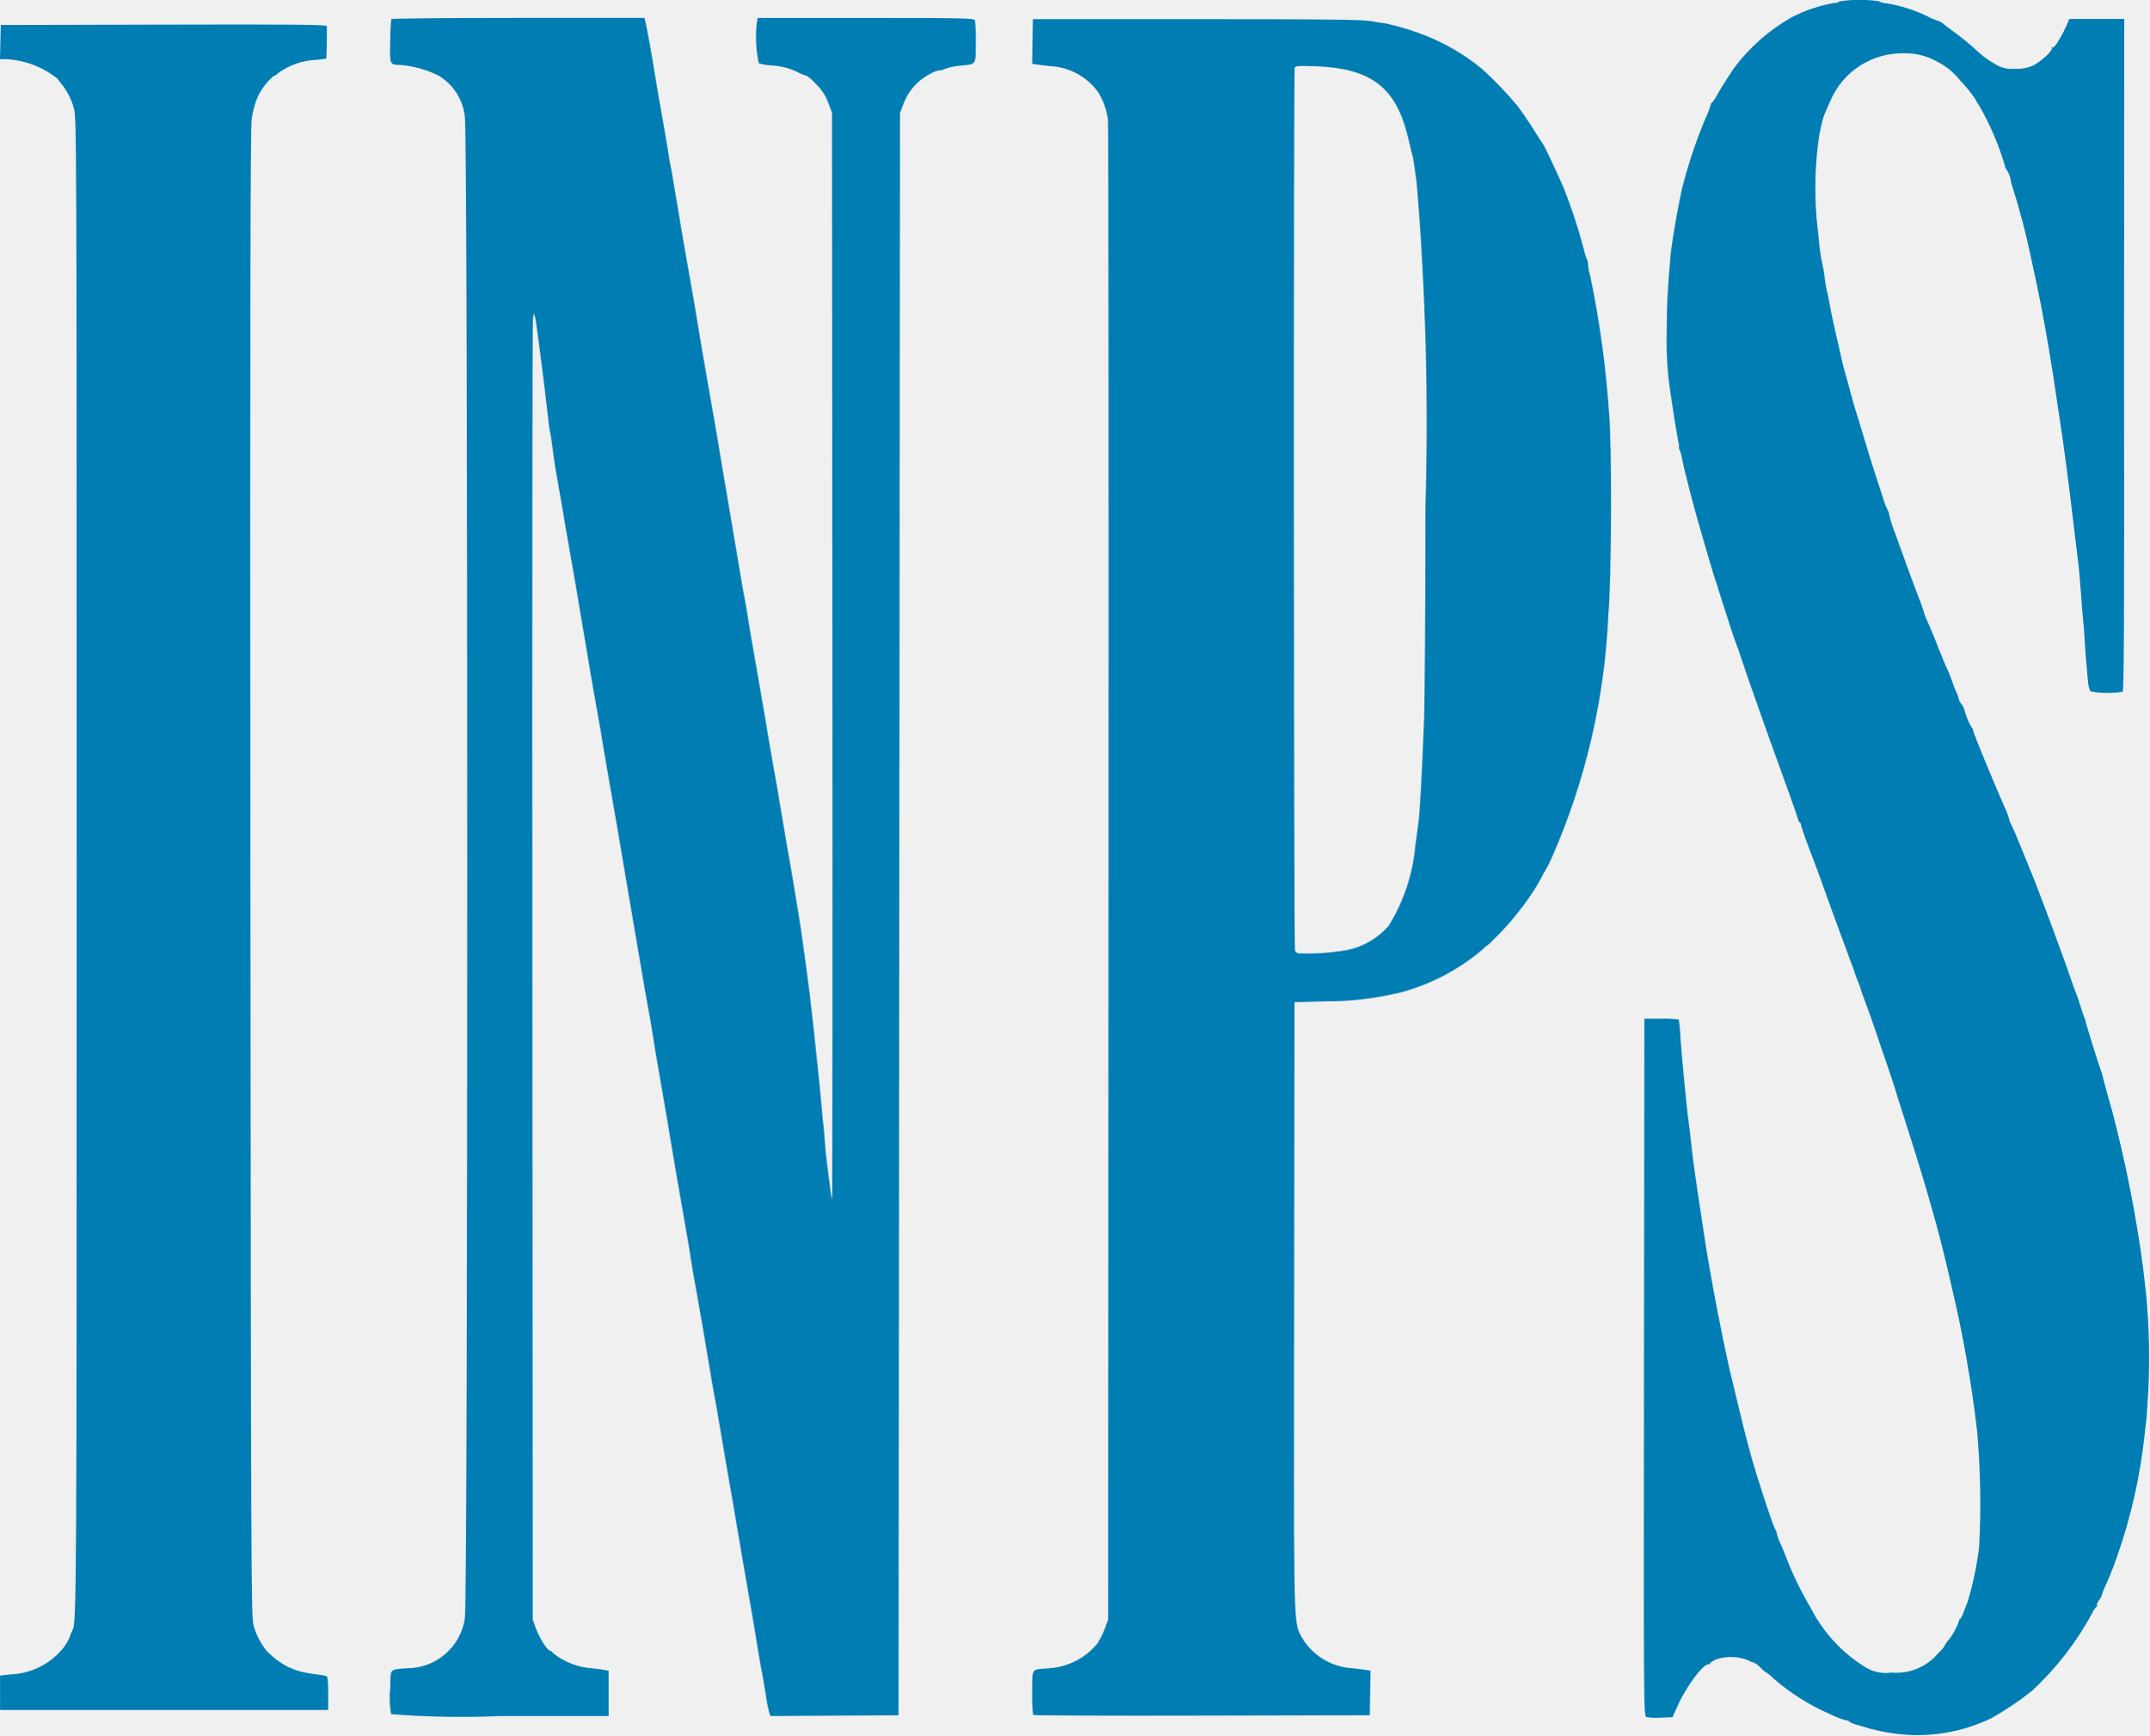
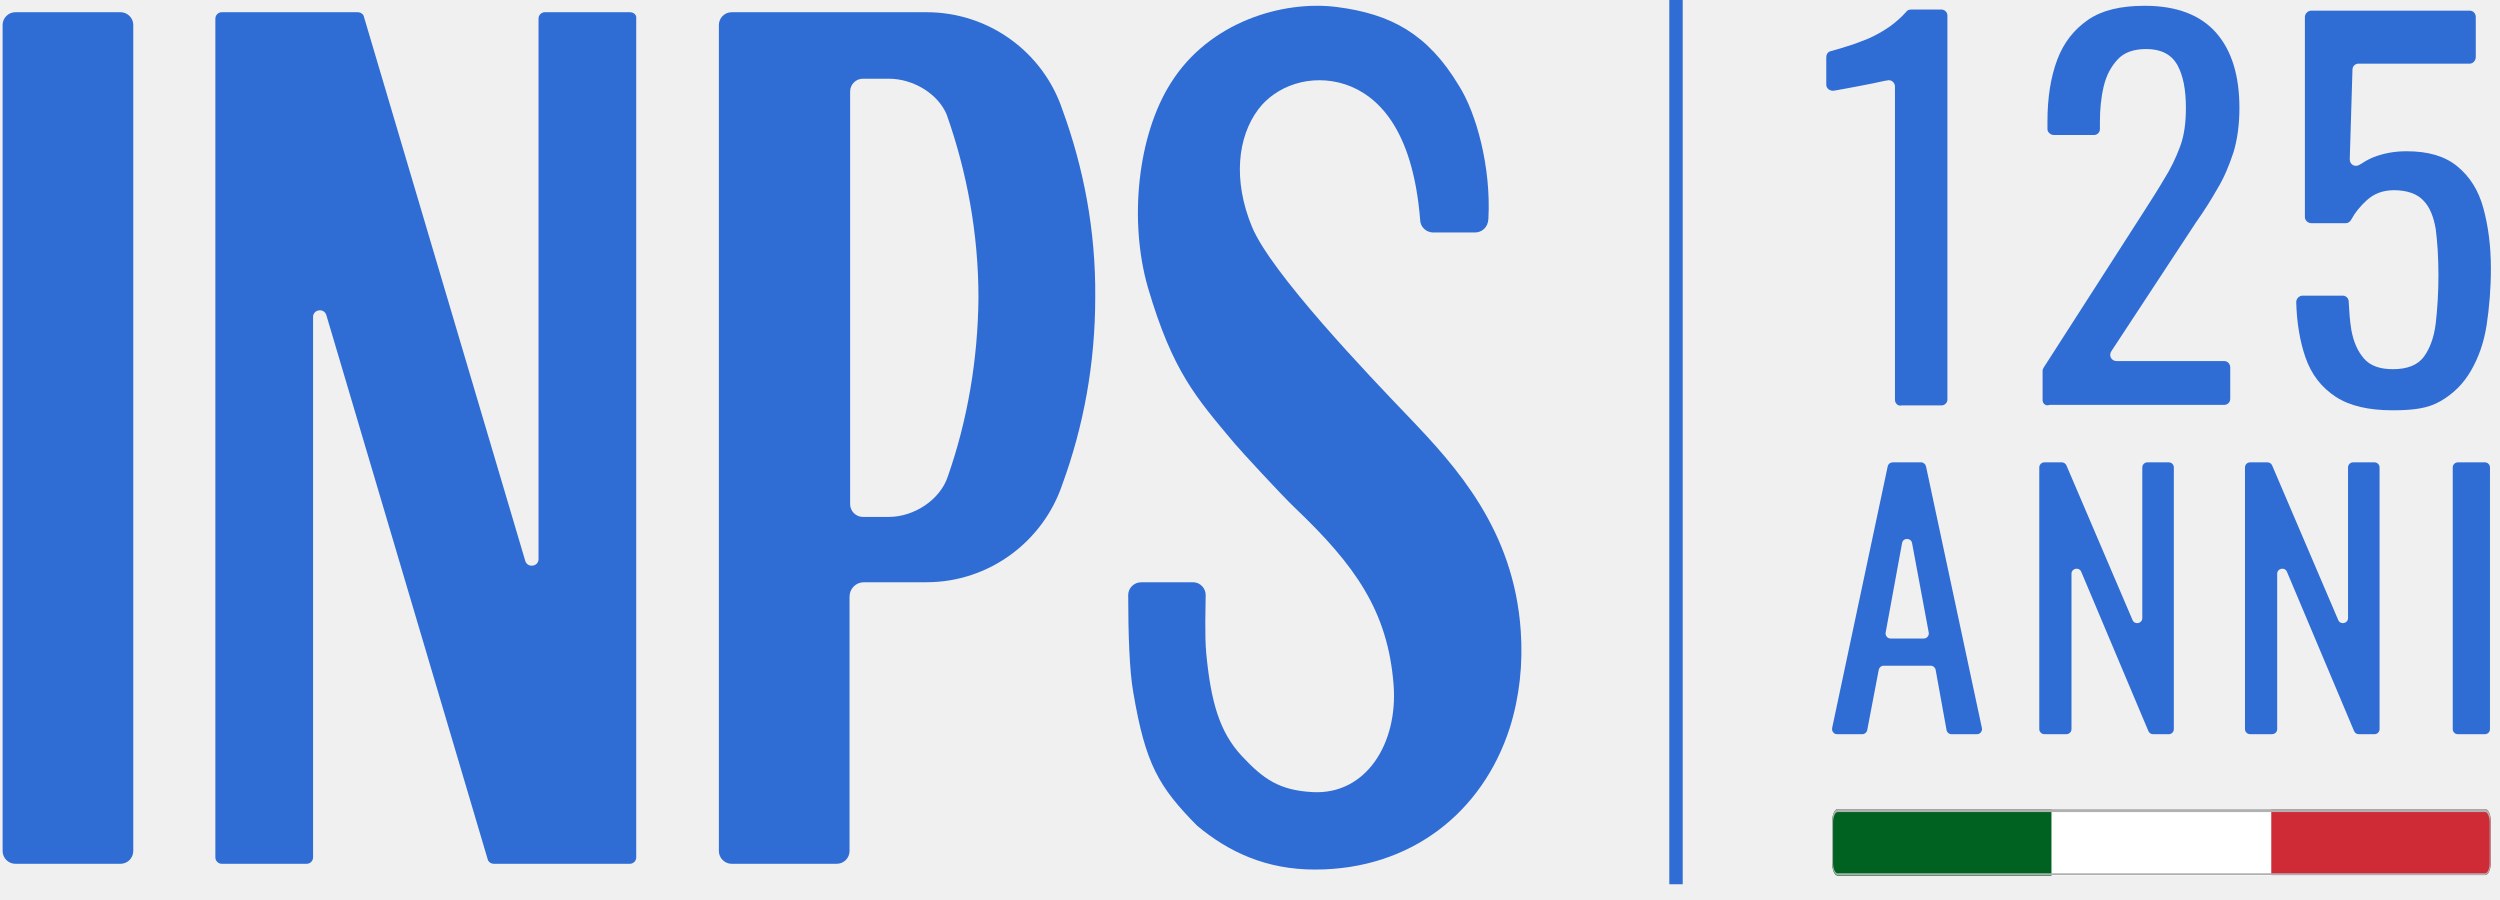
- <svg xmlns="http://www.w3.org/2000/svg" width="68.051" height="54.96" viewBox="0 0 68.051 54.96">
-   <path id="Tracciato_3" data-name="Tracciato 3" d="M20.239,326.071v1.091h10.39v-.53c0-.383-.015-.534-.057-.547s-.236-.041-.454-.071a2.742,2.742,0,0,1-.572-.136,1.664,1.664,0,0,0-.2-.083,2.84,2.84,0,0,1-.647-.482,2.247,2.247,0,0,1-.434-.826c-.076-.266-.081-1.51-.1-23.806-.012-18.311,0-23.61.041-23.909a3.193,3.193,0,0,1,.157-.626,1.941,1.941,0,0,1,.545-.744.194.194,0,0,0,.122-.076,2.223,2.223,0,0,1,1.233-.432c.163-.016.3-.034.306-.038s.023-.9.017-1.028c0-.048-1.052-.059-5.164-.048l-5.16.012-.013.541-.012.541h.2a2.823,2.823,0,0,1,1.623.621c.027.038.056.077.086.117a2.1,2.1,0,0,1,.43.819c.086.277.088.734.088,23.967,0,23.373,0,24.057-.136,24.242a1.226,1.226,0,0,0-.092.233,1.5,1.5,0,0,1-.317.462,2.248,2.248,0,0,1-1.562.7Zm43.974-23.755a2.373,2.373,0,0,1-1.565.813,6.951,6.951,0,0,1-1.305.066.245.245,0,0,1-.1-.08c-.039-.062-.048-27.86-.009-27.968.022-.06.125-.068.652-.049,1.769.064,2.557.669,2.935,2.252.122.509.125.518.14.564s.091.524.139.926a91.8,91.8,0,0,1,.272,10.227c0,3.086-.02,6.147-.045,6.8-.064,1.669-.131,2.865-.181,3.23l-.031.229c-.021.16-.047.347-.066.493A5.748,5.748,0,0,1,64.213,302.315ZM52.921,326.6a4.766,4.766,0,0,0,.03.72c.016.018,2.421.027,5.344.02l5.314-.012.012-.706.013-.707-.15-.024c-.082-.013-.278-.036-.435-.053a1.98,1.98,0,0,1-1.612-1.013c-.02-.041-.039-.076-.055-.112-.184-.393-.177-.876-.166-10.37l.011-9.6,1.008-.03a9.41,9.41,0,0,0,1.945-.189,3.15,3.15,0,0,1,.321-.066,6.68,6.68,0,0,0,2.719-1.417.321.321,0,0,1,.124-.1,9.449,9.449,0,0,0,1.228-1.393c.063-.093.13-.19.15-.217a4.95,4.95,0,0,0,.339-.566,1.029,1.029,0,0,1,.1-.179,4.275,4.275,0,0,0,.219-.432,21.421,21.421,0,0,0,1.786-7.7c.1-1.116.116-5.294.023-6.357a31.843,31.843,0,0,0-.6-4.369,1.7,1.7,0,0,1-.071-.4c.012-.012,0-.047-.017-.076a1.928,1.928,0,0,1-.114-.365,17.493,17.493,0,0,0-.63-1.922c-.235-.537-.6-1.31-.638-1.365-.022-.029-.175-.266-.34-.527s-.387-.585-.492-.72a12,12,0,0,0-1.127-1.175,6.727,6.727,0,0,0-2.02-1.14,8.475,8.475,0,0,0-1.007-.292c-.063-.007-.28-.041-.481-.077-.286-.049-1.486-.063-5.538-.063H52.943l-.012.706-.012.707.15.024c.083.012.272.036.42.051a1.993,1.993,0,0,1,1.516.819,2.147,2.147,0,0,1,.29.734.26.26,0,0,0,.023.108c.017.039.026,10.755.019,23.813L55.324,324.3l-.1.274a2.669,2.669,0,0,1-.24.482,2.162,2.162,0,0,1-1.528.785c-.273.022-.408.018-.474.083S52.921,326.176,52.921,326.6Zm-20.331-.121a2.914,2.914,0,0,0,.03.814h0a28.116,28.116,0,0,0,3.456.06H39.51v-1.433l-.126-.025c-.069-.015-.25-.039-.4-.055a2.2,2.2,0,0,1-1.245-.488.1.1,0,0,0-.08-.065c-.085,0-.343-.4-.453-.711l-.1-.274-.012-20.5c-.008-11.273,0-20.584.018-20.689l.031-.192.041.144c.034.115.308,2.262.43,3.364a1.655,1.655,0,0,0,.042.265c.008.015.037.2.066.42.07.538.083.624.132.9.124.7.284,1.622.328,1.9.029.172.08.464.114.648s.1.585.155.889l.022.128c.053.314.13.774.185,1.1l.052.305c.043.254.079.47.09.536.06.378.279,1.653.386,2.234.048.264.1.556.112.65s.119.709.234,1.369.249,1.44.3,1.731.119.712.158.937c.031.176.087.512.14.827l.043.255c.061.37.141.835.177,1.033s.13.75.209,1.226.175,1.016.21,1.2.1.542.136.793.11.684.159.961c.083.471.218,1.26.323,1.874.025.145.055.33.066.408.024.161.386,2.264.526,3.052.049.277.1.58.112.673.028.207.113.7.294,1.706.076.423.2,1.158.279,1.634s.16.961.185,1.081.129.714.231,1.322.226,1.332.277,1.61.12.689.156.913.158.938.271,1.585c.269,1.539.393,2.265.446,2.62.024.159.073.44.109.624s.1.553.141.817a5.321,5.321,0,0,0,.114.589l.041.109,2.027-.012,2.026-.012.023-25.375.023-25.375.107-.278a1.737,1.737,0,0,1,.873-.973.754.754,0,0,1,.269-.1.365.365,0,0,0,.187-.051,1.926,1.926,0,0,1,.487-.1c.221-.019.341-.024.405-.086.081-.078.075-.247.075-.647a5.31,5.31,0,0,0-.028-.7c-.025-.068-.372-.076-3.454-.076H44.228l-.029.163a4.05,4.05,0,0,0,.062,1.273,1.67,1.67,0,0,0,.412.069,2.072,2.072,0,0,1,.86.232,1.1,1.1,0,0,0,.236.09,1.465,1.465,0,0,1,.316.278,1.537,1.537,0,0,1,.381.589l.114.31.012,17.225c.007,9.475,0,17.217-.008,17.206a3.65,3.65,0,0,1-.07-.453c-.028-.238-.07-.562-.093-.72s-.054-.473-.068-.7-.036-.462-.046-.528-.033-.282-.047-.48c-.032-.423-.318-3.129-.386-3.653-.236-1.809-.276-2.077-.46-3.171-.025-.146-.055-.329-.066-.409s-.073-.425-.134-.768-.176-1.014-.254-1.49-.161-.963-.185-1.082c-.048-.245-.176-.989-.322-1.875-.055-.33-.189-1.108-.3-1.73s-.219-1.27-.244-1.442-.065-.409-.09-.528-.077-.411-.116-.648-.175-1.038-.3-1.779c-.21-1.233-.364-2.14-.434-2.571-.042-.256-.139-.817-.271-1.562-.162-.918-.345-1.988-.417-2.451-.034-.211-.115-.687-.182-1.057-.141-.786-.286-1.621-.318-1.826-.012-.08-.042-.263-.067-.409s-.088-.524-.141-.841-.106-.609-.117-.648-.04-.213-.065-.385-.1-.6-.162-.961c-.109-.6-.176-.989-.366-2.14-.039-.237-.1-.589-.143-.781l-.073-.348h-4c-2.2,0-4.008.016-4.02.038a6.628,6.628,0,0,0-.036.7c-.016.75-.015.751.329.752a3.335,3.335,0,0,1,1.21.341,1.727,1.727,0,0,1,.827,1.322c.1.557.1,47.023,0,47.526A1.848,1.848,0,0,1,33.1,325.84c-.258.023-.385.024-.447.087S32.6,326.144,32.591,326.481Zm46.9,1.284a6.112,6.112,0,0,0,.71.141,5.362,5.362,0,0,0,3.112-.493,10,10,0,0,0,1.259-.849,9.486,9.486,0,0,0,1.9-2.442.659.659,0,0,1,.151-.228c.021,0,.027-.019.013-.043s.016-.1.066-.163a.488.488,0,0,0,.09-.165,1.155,1.155,0,0,1,.085-.232,9.94,9.94,0,0,0,.386-.958,17.085,17.085,0,0,0,.879-3.846c.017-.184.04-.39.052-.456s.044-.549.073-1.075a21.6,21.6,0,0,0-.076-2.986c-.011-.08-.055-.469-.1-.865a40.877,40.877,0,0,0-.982-4.95c-.022-.078-.1-.339-.163-.576s-.128-.465-.133-.505a1.015,1.015,0,0,0-.06-.192c-.052-.125-.473-1.477-.485-1.562a.33.33,0,0,0-.035-.1,3.217,3.217,0,0,1-.105-.312c-.043-.145-.105-.329-.138-.408s-.123-.329-.2-.552c-.225-.668-1.068-2.931-1.245-3.341-.045-.106-.191-.462-.323-.793s-.269-.644-.3-.7a.374.374,0,0,1-.062-.154,2,2,0,0,0-.134-.362c-.369-.833-1.01-2.394-1.01-2.461,0-.042-.016-.076-.036-.076a2.286,2.286,0,0,1-.248-.6.489.489,0,0,0-.089-.162.43.43,0,0,1-.085-.168.577.577,0,0,0-.06-.174c-.032-.066-.1-.229-.14-.36a4.279,4.279,0,0,0-.164-.408c-.045-.093-.159-.363-.251-.6-.171-.438-.215-.545-.388-.94a1.39,1.39,0,0,1-.1-.264,5.373,5.373,0,0,0-.188-.525c-.1-.264-.3-.795-.436-1.178s-.26-.729-.276-.768a3.876,3.876,0,0,1-.211-.672c.013,0,0-.028-.023-.06a2.086,2.086,0,0,1-.146-.373c-.054-.172-.157-.485-.229-.7s-.237-.741-.367-1.178-.264-.879-.3-.985-.106-.366-.162-.577-.127-.471-.159-.576-.072-.257-.087-.336-.1-.436-.181-.793-.179-.8-.209-.985-.075-.4-.1-.482a3.065,3.065,0,0,1-.066-.408,3.051,3.051,0,0,0-.068-.408,5.951,5.951,0,0,1-.118-.793c0-.04-.017-.172-.034-.337-.011-.1-.022-.217-.034-.332a11.467,11.467,0,0,1,.089-2.676c.057-.266.085-.4.126-.524s.1-.249.21-.5a2.477,2.477,0,0,1,2.369-1.529,1.983,1.983,0,0,1,.989.247,2.181,2.181,0,0,1,.759.611,4.337,4.337,0,0,1,.479.588,1.389,1.389,0,0,0,.133.224,8.953,8.953,0,0,1,.818,1.924c-.014.024-.009.044.012.044a.924.924,0,0,1,.171.433.355.355,0,0,0,.033.12,22.724,22.724,0,0,1,.6,2.282c.021.1.053.247.086.4l.074.343c.179.822.4,2.057.532,2.932.034.238.116.778.181,1.2s.126.834.136.913.06.448.11.817.145,1.127.21,1.682.137,1.16.162,1.346.067.652.094,1.038.054.744.063.793.031.328.049.62.038.583.046.648.029.31.047.543c.027.335.051.431.116.469a3.052,3.052,0,0,0,.993.007c.046-.031.056-2.2.046-10.681L87.5,273.6H85.763l-.107.24c-.167.375-.379.7-.431.666-.027-.018-.036-.01-.019.018.043.073-.353.437-.6.555a1.254,1.254,0,0,1-.563.1,1,1,0,0,1-.654-.163,2.89,2.89,0,0,1-.544-.4,7.557,7.557,0,0,0-.65-.54c-.227-.168-.437-.328-.468-.355a.189.189,0,0,0-.1-.051,2.535,2.535,0,0,1-.38-.163,4.665,4.665,0,0,0-1.265-.4.636.636,0,0,1-.263-.07,4.268,4.268,0,0,0-1.232.006.218.218,0,0,1-.157.048,4.694,4.694,0,0,0-1.361.456,5.931,5.931,0,0,0-1.826,1.61c-.06.093-.166.255-.236.36s-.2.317-.286.469a1.2,1.2,0,0,1-.186.277c-.015,0-.029.027-.03.06a3.064,3.064,0,0,1-.173.445,15.674,15.674,0,0,0-.738,2.218c-.012.067-.05.256-.085.418-.081.37-.255,1.433-.276,1.689-.1,1.188-.119,1.614-.12,2.356a11.517,11.517,0,0,0,.1,1.874c.087.6.228,1.486.268,1.67a.417.417,0,0,1,.02.18c-.012,0,0,.038.023.084a1.031,1.031,0,0,1,.067.228c.058.344.38,1.588.635,2.452.1.344.232.787.289.985s.124.415.149.481.05.141.057.168.018.069.027.1c.028.081.288.892.409,1.274.063.2.135.4.159.456s.107.291.185.528c.133.407.368,1.083.45,1.3.02.053.061.172.092.264s.181.515.333.938.305.844.338.937.165.46.295.817.247.7.26.757.039.108.057.108.034.027.035.06c0,.057.237.719.428,1.2.049.125.152.406.229.625.134.387.437,1.214.856,2.345.113.3.211.574.216.6a2.36,2.36,0,0,0,.087.226,1.321,1.321,0,0,1,.075.211c0,.017.074.225.164.461s.243.672.341.967.22.656.273.8c.1.28.317.937.348,1.057.011.04.181.581.38,1.2.57,1.781.975,3.208,1.243,4.374.021.092.081.352.134.576a39.667,39.667,0,0,1,.808,4.59,26.361,26.361,0,0,1,.064,3.644,10.42,10.42,0,0,1-.368,1.759c-.022.041-.074.178-.117.3s-.1.229-.117.229a.028.028,0,0,0-.028.038,2.065,2.065,0,0,1-.353.651.531.531,0,0,0-.116.172.767.767,0,0,1-.176.2,1.728,1.728,0,0,1-1.5.642,1.248,1.248,0,0,1-.849-.181,4.75,4.75,0,0,1-1.7-1.848,10.891,10.891,0,0,1-.836-1.744c0-.012-.06-.149-.127-.3a1.767,1.767,0,0,1-.122-.338.19.19,0,0,0-.04-.108c-.068-.078-.666-1.909-.808-2.473-.01-.039-.051-.19-.091-.336s-.153-.6-.251-1.009-.2-.832-.226-.937c-.145-.576-.434-1.983-.6-2.908-.021-.12-.045-.256-.069-.39-.036-.2-.071-.4-.092-.522-.057-.322-.219-1.384-.411-2.691-.036-.251-.088-.662-.115-.913s-.067-.6-.091-.77-.054-.431-.067-.576-.055-.556-.091-.913-.078-.886-.1-1.178a4.3,4.3,0,0,0-.051-.552,3.614,3.614,0,0,0-.556-.024h-.534l-.012,11.043c-.011,10.843-.01,11.044.077,11.078a1.928,1.928,0,0,0,.457.018l.37-.015.154-.345c.264-.6.8-1.329.972-1.329.036,0,.064-.016.064-.036s.094-.077.209-.127a1.485,1.485,0,0,1,1,.036.638.638,0,0,0,.185.078.668.668,0,0,1,.205.157.829.829,0,0,0,.188.156,1.245,1.245,0,0,1,.229.192,6.971,6.971,0,0,0,1.773,1.117,2.767,2.767,0,0,0,.512.2.136.136,0,0,1,.106.042.664.664,0,0,0,.243.1C79.164,327.669,79.366,327.726,79.492,327.766Z" transform="translate(-20.237 -273)" fill="#007db3" fill-rule="evenodd" />
+ <svg xmlns="http://www.w3.org/2000/svg" width="114" height="41" viewBox="0 0 114 41" fill="none">
+   <path d="M76.426 0L76.426 40.322" stroke="#2F6DD5" stroke-width="0.611" />
+   <path d="M86.41 18.24V3.938C86.41 3.765 86.237 3.617 86.065 3.666L85.917 3.691C85.596 3.765 85.226 3.839 84.832 3.913C84.437 3.987 84.067 4.061 83.772 4.11L83.624 4.135C83.451 4.16 83.278 4.036 83.278 3.864V2.606C83.278 2.483 83.352 2.359 83.476 2.335C83.673 2.286 83.895 2.212 84.141 2.138C84.487 2.039 84.807 1.916 85.177 1.768C85.522 1.62 85.868 1.422 86.188 1.2C86.459 1.003 86.706 0.781 86.928 0.535C86.977 0.461 87.051 0.436 87.15 0.436H88.531C88.679 0.436 88.802 0.559 88.802 0.707V18.216C88.802 18.364 88.679 18.487 88.531 18.487H86.706C86.558 18.536 86.41 18.388 86.41 18.24Z" fill="#2F6DD5" />
+   <path d="M93.142 18.241V16.909C93.142 16.86 93.167 16.81 93.192 16.761L97.754 9.659C98.099 9.116 98.419 8.623 98.691 8.155C98.987 7.686 99.209 7.218 99.406 6.7C99.603 6.182 99.677 5.59 99.677 4.924C99.677 4.086 99.554 3.445 99.282 2.951C99.011 2.483 98.543 2.236 97.877 2.236C97.31 2.236 96.866 2.384 96.57 2.705C96.274 3.025 96.052 3.42 95.929 3.938C95.805 4.456 95.756 4.998 95.756 5.565V5.886C95.756 6.034 95.633 6.157 95.485 6.157H93.66C93.512 6.157 93.364 6.034 93.364 5.886V5.541C93.364 4.456 93.512 3.519 93.808 2.73C94.104 1.94 94.573 1.349 95.214 0.905C95.855 0.461 96.718 0.264 97.803 0.264C99.258 0.264 100.343 0.683 101.058 1.497C101.773 2.31 102.118 3.469 102.118 4.924C102.118 5.689 102.02 6.379 101.847 6.946C101.65 7.538 101.428 8.081 101.132 8.574C100.836 9.092 100.515 9.61 100.146 10.127L96.274 16.021C96.151 16.218 96.274 16.465 96.521 16.465H101.428C101.576 16.465 101.699 16.588 101.699 16.761V18.191C101.699 18.339 101.576 18.462 101.428 18.462H93.463C93.266 18.536 93.142 18.388 93.142 18.241Z" fill="#2F6DD5" />
+   <path d="M109.097 18.709C108.012 18.709 107.149 18.512 106.508 18.093C105.867 17.673 105.398 17.081 105.127 16.292C104.881 15.577 104.733 14.739 104.708 13.777C104.708 13.629 104.831 13.481 105.004 13.481H106.829C106.977 13.481 107.1 13.604 107.1 13.752C107.125 14.196 107.149 14.616 107.223 15.059C107.322 15.577 107.494 15.996 107.79 16.342C108.086 16.687 108.53 16.835 109.122 16.835C109.788 16.835 110.256 16.638 110.528 16.268C110.799 15.898 110.996 15.38 111.07 14.739C111.144 14.098 111.193 13.358 111.193 12.544C111.193 11.73 111.144 11.04 111.07 10.448C110.972 9.881 110.799 9.437 110.503 9.141C110.232 8.845 109.763 8.673 109.171 8.673C108.678 8.673 108.259 8.821 107.914 9.141C107.618 9.412 107.396 9.684 107.223 10.004C107.174 10.103 107.075 10.177 106.977 10.177H105.398C105.25 10.177 105.103 10.053 105.103 9.906V0.781C105.103 0.633 105.226 0.486 105.398 0.486H112.624C112.772 0.486 112.895 0.609 112.895 0.781V2.606C112.895 2.754 112.772 2.902 112.624 2.902H107.544C107.396 2.902 107.273 3.025 107.273 3.173L107.149 7.267C107.149 7.514 107.396 7.637 107.593 7.514C107.79 7.39 107.988 7.267 108.234 7.168C108.678 6.996 109.171 6.897 109.739 6.897C110.725 6.897 111.489 7.119 112.057 7.588C112.624 8.056 113.018 8.673 113.24 9.486C113.462 10.3 113.585 11.213 113.585 12.248C113.585 13.161 113.511 14.024 113.388 14.838C113.265 15.627 113.018 16.317 112.673 16.909C112.328 17.501 111.884 17.945 111.292 18.29C110.7 18.635 110.01 18.709 109.097 18.709Z" fill="#2F6DD5" />
+   <path d="M64.285 19.063C62.387 17.086 57.958 12.446 57.088 10.337C56.218 8.228 56.429 6.251 57.378 4.986C58.169 3.931 59.75 3.325 61.358 3.852C62.756 4.327 64.416 5.777 64.759 10.021C64.759 10.311 64.996 10.601 65.365 10.601H67.264C67.554 10.601 67.844 10.39 67.87 9.995C68.002 7.622 67.316 5.144 66.525 3.905C65.102 1.532 63.415 0.636 60.963 0.32C58.485 0.003 55.137 1.005 53.397 3.773C51.868 6.172 51.473 10.074 52.343 13.105C53.476 16.954 54.531 18.114 56.297 20.223C56.587 20.566 58.406 22.543 59.039 23.149C61.807 25.785 63.283 27.868 63.547 31.216C63.757 33.879 62.307 36.251 59.856 36.12C58.353 36.04 57.615 35.539 56.613 34.459C55.612 33.378 55.216 32.007 55.005 29.793C54.926 28.975 54.979 27.552 54.979 27.13C54.979 26.84 54.742 26.55 54.399 26.55H52.053C51.684 26.55 51.446 26.84 51.446 27.13C51.446 28.843 51.499 30.61 51.684 31.612C52.237 34.854 52.843 35.882 54.583 37.648C56.033 38.861 57.747 39.652 59.961 39.652C64.337 39.652 67.606 37.042 68.845 33.193C69.293 31.77 69.452 30.267 69.346 28.764C69.03 24.151 66.394 21.278 64.285 19.063Z" fill="#2F6DD5" />
+   <path fill-rule="evenodd" clip-rule="evenodd" d="M48.44 4.986C47.57 2.402 45.119 0.557 42.245 0.557H38.739H33.361C33.045 0.557 32.781 0.821 32.781 1.137V38.809C32.781 39.125 33.045 39.389 33.361 39.389H38.159C38.475 39.389 38.739 39.125 38.739 38.809V27.209C38.739 26.84 39.029 26.55 39.398 26.55C40.374 26.55 42.245 26.55 42.245 26.55C45.119 26.55 47.57 24.678 48.44 22.095C49.416 19.432 49.943 16.559 49.943 13.554C49.969 10.522 49.416 7.649 48.44 4.986ZM43.221 21.726C42.878 22.78 41.692 23.571 40.532 23.571C40.532 23.571 39.846 23.571 39.346 23.571C39.029 23.571 38.766 23.308 38.766 22.991V4.169C38.766 3.852 39.029 3.589 39.346 3.589C39.873 3.589 40.532 3.589 40.532 3.589C41.639 3.589 42.773 4.274 43.168 5.223C44.091 7.833 44.618 10.654 44.618 13.58C44.592 16.401 44.117 19.169 43.221 21.726Z" fill="#2F6DD5" />
+   <path d="M28.723 0.557H24.847C24.689 0.557 24.557 0.689 24.557 0.847V25.496C24.557 25.838 24.056 25.918 23.951 25.575L16.596 0.768C16.57 0.636 16.438 0.557 16.306 0.557H13.696H12.378H10.796H10.111C9.953 0.557 9.821 0.689 9.821 0.847V39.099C9.821 39.257 9.953 39.389 10.111 39.389H13.986C14.144 39.389 14.276 39.257 14.276 39.099V14.45C14.276 14.107 14.777 14.028 14.882 14.371L22.237 39.178C22.264 39.309 22.396 39.389 22.527 39.389H25.111C25.111 39.389 25.111 39.389 25.137 39.389H28.723C28.881 39.389 29.012 39.257 29.012 39.099V0.847C29.039 0.689 28.907 0.557 28.723 0.557Z" fill="#2F6DD5" />
+   <path d="M5.497 39.389H0.699C0.383 39.389 0.119 39.125 0.119 38.809V1.137C0.119 0.821 0.383 0.557 0.699 0.557H5.497C5.814 0.557 6.077 0.821 6.077 1.137V38.809C6.077 39.125 5.814 39.389 5.497 39.389Z" fill="#2F6DD5" />
+   <path d="M83.545 33.199L86.079 21.266C86.102 21.158 86.197 21.083 86.307 21.083H87.599C87.708 21.083 87.802 21.16 87.826 21.266L90.375 33.199C90.405 33.344 90.296 33.48 90.147 33.48H88.99C88.878 33.48 88.782 33.401 88.762 33.289L88.266 30.547C88.245 30.437 88.15 30.356 88.038 30.356H85.898C85.786 30.356 85.691 30.435 85.67 30.545L85.146 33.291C85.125 33.401 85.03 33.48 84.918 33.48H83.775C83.626 33.48 83.516 33.344 83.547 33.199H83.545ZM86.213 29.117H87.723C87.867 29.117 87.977 28.985 87.95 28.843L87.19 24.765C87.143 24.512 86.779 24.512 86.734 24.765L85.986 28.843C85.959 28.985 86.069 29.117 86.213 29.117Z" fill="#2F6DD5" />
+   <path d="M92.991 33.248V21.315C92.991 21.187 93.095 21.083 93.223 21.083H94.016C94.11 21.083 94.193 21.138 94.23 21.224L97.244 28.275C97.344 28.507 97.689 28.436 97.689 28.183V21.315C97.689 21.187 97.793 21.083 97.921 21.083H98.896C99.024 21.083 99.127 21.187 99.127 21.315V33.248C99.127 33.376 99.024 33.48 98.896 33.48H98.18C98.086 33.48 98.003 33.423 97.966 33.337L94.905 26.074C94.807 25.84 94.46 25.912 94.46 26.164V33.246C94.46 33.374 94.356 33.478 94.228 33.478H93.223C93.095 33.478 92.991 33.374 92.991 33.246V33.248Z" fill="#2F6DD5" />
+   <path d="M102.371 33.248V21.315C102.371 21.187 102.475 21.083 102.603 21.083H103.397C103.49 21.083 103.574 21.138 103.61 21.224L106.624 28.275C106.724 28.507 107.07 28.436 107.07 28.183V21.315C107.07 21.187 107.174 21.083 107.302 21.083H108.276C108.404 21.083 108.508 21.187 108.508 21.315V33.248C108.508 33.376 108.404 33.48 108.276 33.48H107.56C107.466 33.48 107.383 33.423 107.346 33.337L104.285 26.074C104.188 25.84 103.84 25.912 103.84 26.164V33.246C103.84 33.374 103.736 33.478 103.608 33.478H102.603C102.475 33.478 102.371 33.374 102.371 33.246V33.248Z" fill="#2F6DD5" />
+   <path d="M111.845 33.248V21.315C111.845 21.187 111.949 21.083 112.077 21.083H113.311C113.439 21.083 113.543 21.187 113.543 21.315V33.248C113.543 33.376 113.439 33.48 113.311 33.48H112.077C111.949 33.48 111.845 33.376 111.845 33.248Z" fill="#2F6DD5" />
+   <path d="M83.794 36.896H93.556V39.93H83.794C83.656 39.93 83.542 39.661 83.542 39.339V37.513C83.542 37.164 83.656 36.896 83.794 36.896Z" fill="#006221" />
+   <path d="M103.571 36.895H93.556V39.93H103.571V36.895Z" fill="white" />
+   <path d="M103.571 36.895H113.334C113.471 36.895 113.586 37.164 113.586 37.486V39.312C113.586 39.634 113.471 39.903 113.334 39.903H103.571V36.895Z" fill="#CE2B37" />
+   <path d="M113.323 37.03C113.437 37.03 113.528 37.245 113.528 37.513V39.339C113.528 39.608 113.437 39.822 113.323 39.822H83.794C83.679 39.822 83.588 39.608 83.588 39.339V37.513C83.588 37.245 83.679 37.03 83.794 37.03H113.323ZM113.323 36.896H83.794C83.656 36.896 83.542 37.164 83.542 37.486V39.312C83.542 39.634 83.656 39.903 83.794 39.903H113.323C113.46 39.903 113.574 39.634 113.574 39.312V37.486C113.586 37.164 113.471 36.896 113.323 36.896Z" fill="#B0B0B0" />
</svg>
